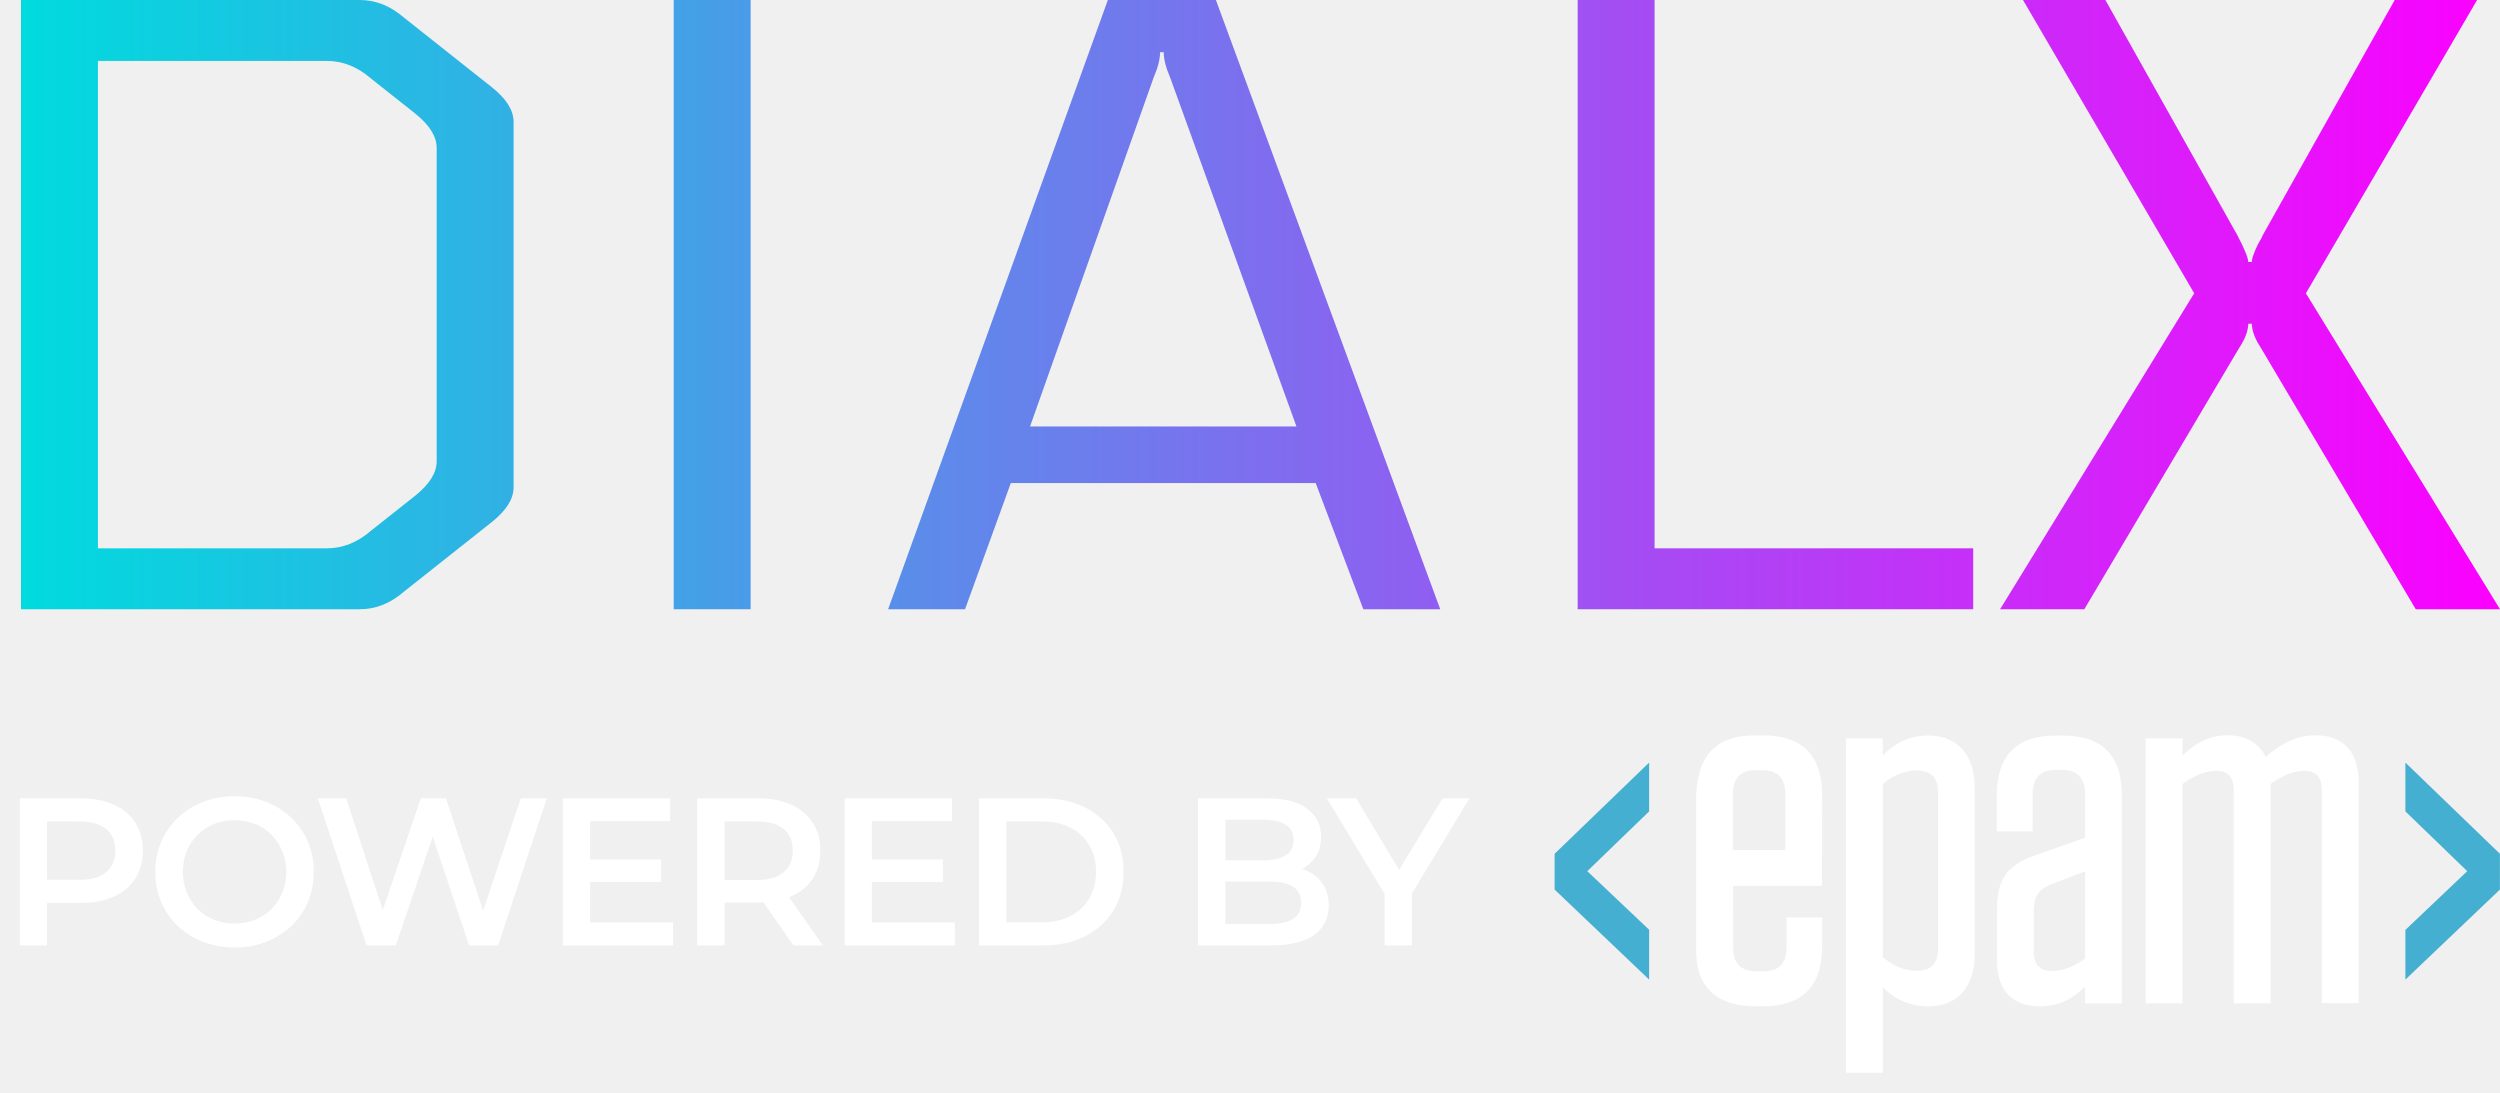
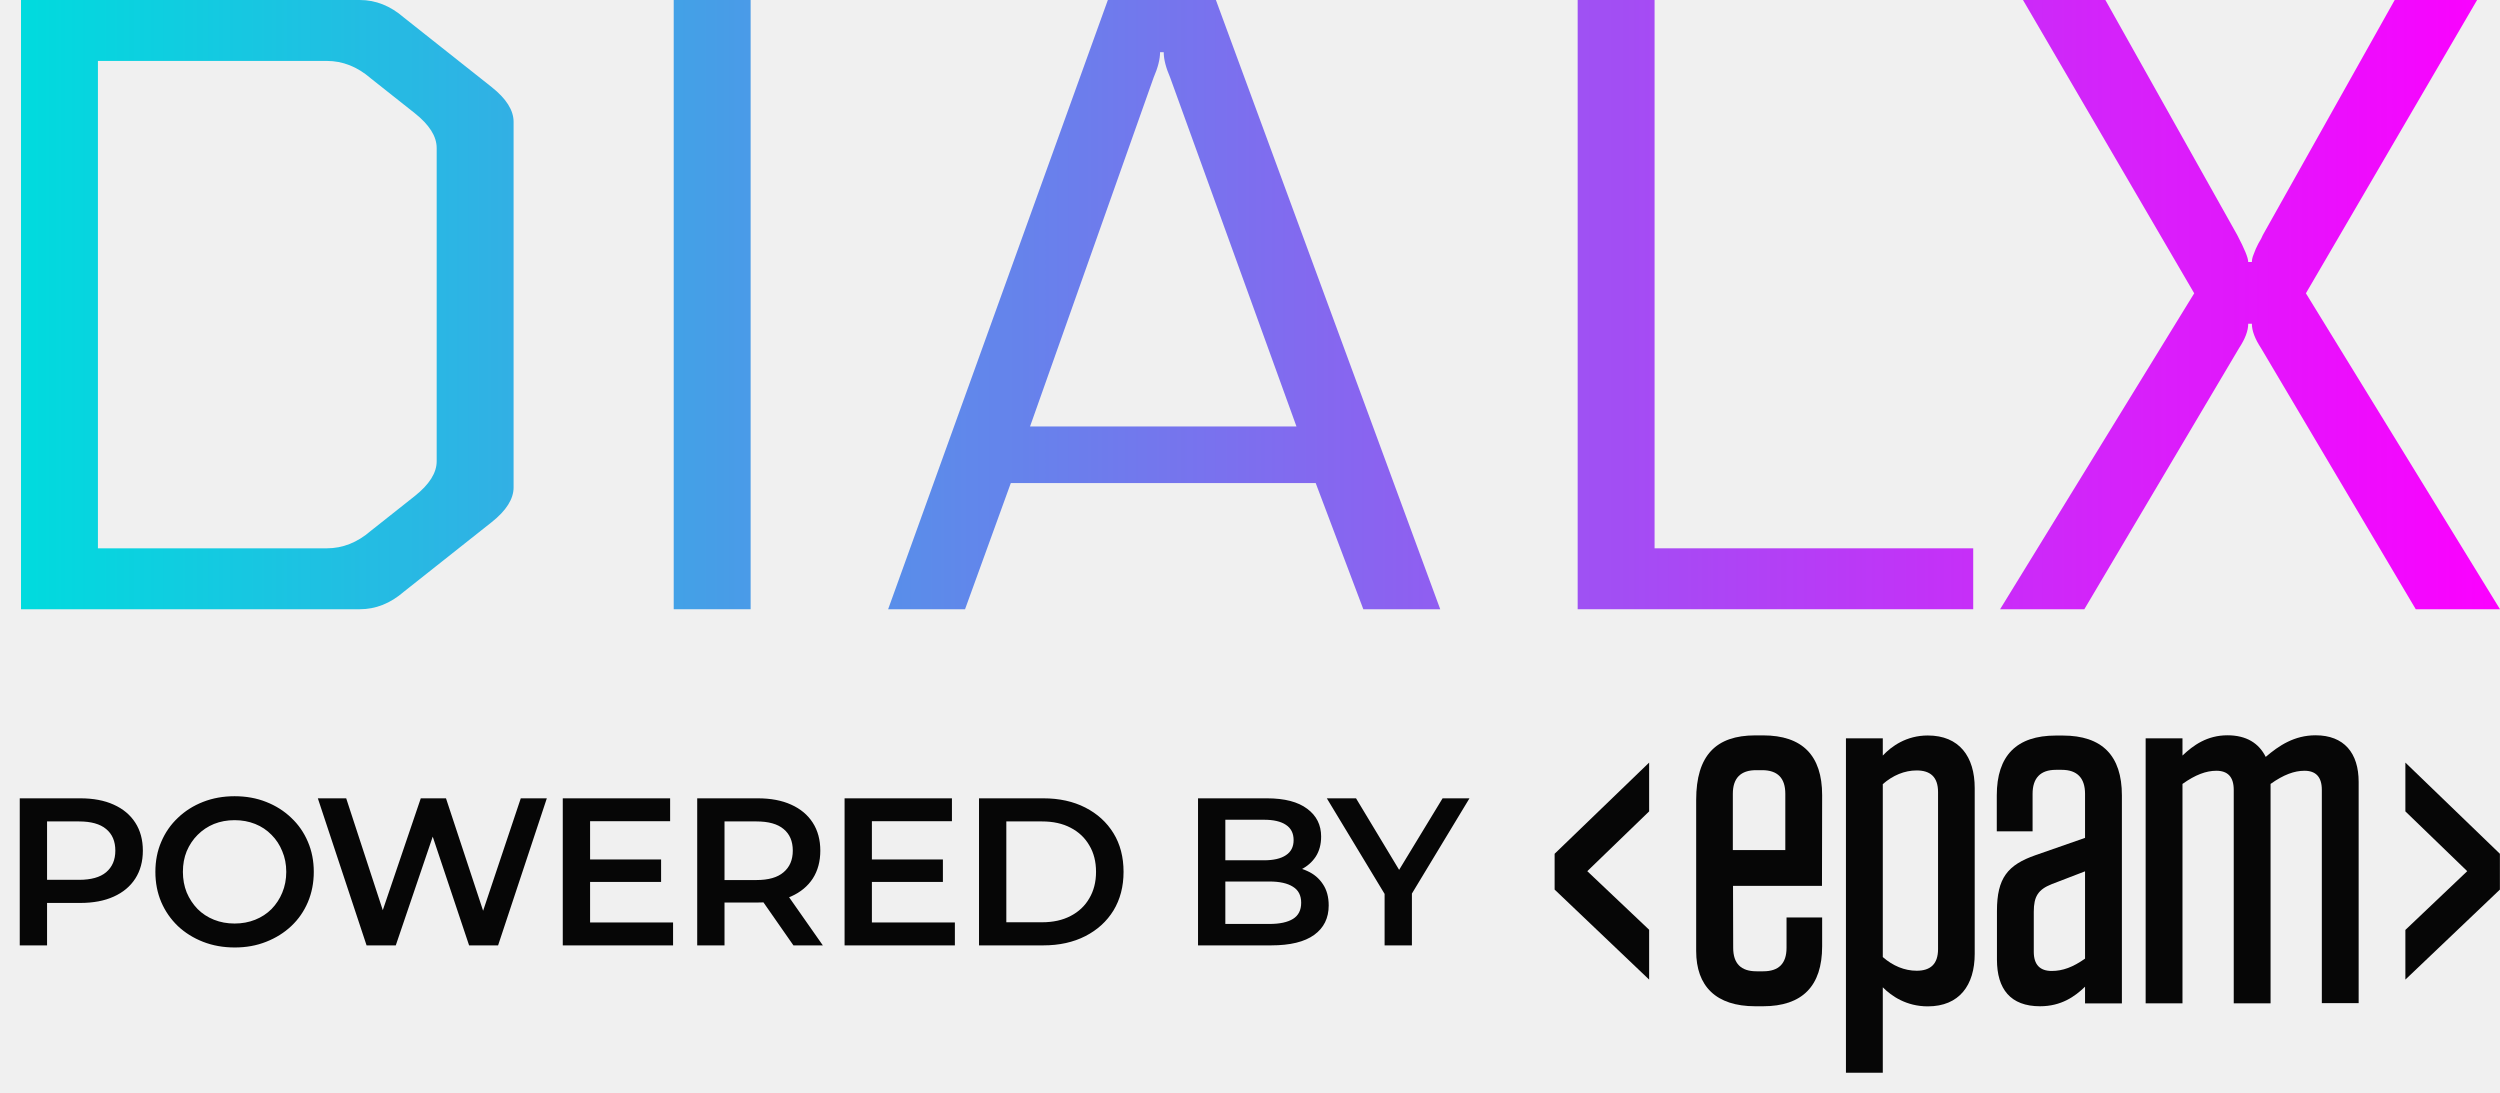
<svg xmlns="http://www.w3.org/2000/svg" width="119" height="52" viewBox="0 0 119 52" fill="none">
-   <path d="M0.94 45V38H3.82C4.44 38 4.97 38.1 5.41 38.3C5.857 38.5 6.2 38.787 6.44 39.16C6.68 39.533 6.8 39.977 6.8 40.49C6.8 41.003 6.68 41.447 6.44 41.82C6.2 42.193 5.857 42.48 5.41 42.68C4.97 42.88 4.44 42.98 3.82 42.98H1.66L2.24 42.37V45H0.94ZM2.24 42.51L1.66 41.88H3.76C4.333 41.88 4.763 41.76 5.05 41.52C5.343 41.273 5.49 40.93 5.49 40.49C5.49 40.043 5.343 39.7 5.05 39.46C4.763 39.22 4.333 39.1 3.76 39.1H1.66L2.24 38.46V42.51ZM11.176 45.1C10.629 45.1 10.126 45.01 9.666 44.83C9.206 44.65 8.806 44.4 8.466 44.08C8.126 43.753 7.863 43.373 7.676 42.94C7.489 42.5 7.396 42.02 7.396 41.5C7.396 40.98 7.489 40.503 7.676 40.07C7.863 39.63 8.126 39.25 8.466 38.93C8.806 38.603 9.206 38.35 9.666 38.17C10.126 37.99 10.626 37.9 11.166 37.9C11.713 37.9 12.213 37.99 12.666 38.17C13.126 38.35 13.526 38.603 13.866 38.93C14.206 39.25 14.469 39.63 14.656 40.07C14.842 40.503 14.936 40.98 14.936 41.5C14.936 42.02 14.842 42.5 14.656 42.94C14.469 43.38 14.206 43.76 13.866 44.08C13.526 44.4 13.126 44.65 12.666 44.83C12.213 45.01 11.716 45.1 11.176 45.1ZM11.166 43.96C11.519 43.96 11.846 43.9 12.146 43.78C12.446 43.66 12.706 43.49 12.926 43.27C13.146 43.043 13.316 42.783 13.436 42.49C13.562 42.19 13.626 41.86 13.626 41.5C13.626 41.14 13.562 40.813 13.436 40.52C13.316 40.22 13.146 39.96 12.926 39.74C12.706 39.513 12.446 39.34 12.146 39.22C11.846 39.1 11.519 39.04 11.166 39.04C10.812 39.04 10.486 39.1 10.186 39.22C9.893 39.34 9.633 39.513 9.406 39.74C9.186 39.96 9.013 40.22 8.886 40.52C8.766 40.813 8.706 41.14 8.706 41.5C8.706 41.853 8.766 42.18 8.886 42.48C9.013 42.78 9.186 43.043 9.406 43.27C9.626 43.49 9.886 43.66 10.186 43.78C10.486 43.9 10.812 43.96 11.166 43.96ZM17.449 45L15.129 38H16.479L18.549 44.33H17.879L20.029 38H21.229L23.319 44.33H22.669L24.789 38H26.029L23.709 45H22.329L20.419 39.29H20.779L18.839 45H17.449ZM27.988 40.91H31.468V41.98H27.988V40.91ZM28.088 43.91H32.038V45H26.788V38H31.898V39.09H28.088V43.91ZM33.187 45V38H36.067C36.687 38 37.217 38.1 37.657 38.3C38.104 38.5 38.447 38.787 38.687 39.16C38.927 39.533 39.047 39.977 39.047 40.49C39.047 41.003 38.927 41.447 38.687 41.82C38.447 42.187 38.104 42.47 37.657 42.67C37.217 42.863 36.687 42.96 36.067 42.96H33.907L34.487 42.37V45H33.187ZM37.767 45L35.997 42.46H37.387L39.167 45H37.767ZM34.487 42.51L33.907 41.89H36.007C36.581 41.89 37.011 41.767 37.297 41.52C37.591 41.273 37.737 40.93 37.737 40.49C37.737 40.043 37.591 39.7 37.297 39.46C37.011 39.22 36.581 39.1 36.007 39.1H33.907L34.487 38.46V42.51ZM41.402 40.91H44.882V41.98H41.402V40.91ZM41.502 43.91H45.452V45H40.202V38H45.312V39.09H41.502V43.91ZM46.601 45V38H49.661C50.421 38 51.088 38.147 51.661 38.44C52.234 38.733 52.681 39.14 53.001 39.66C53.321 40.18 53.481 40.793 53.481 41.5C53.481 42.2 53.321 42.813 53.001 43.34C52.681 43.86 52.234 44.267 51.661 44.56C51.088 44.853 50.421 45 49.661 45H46.601ZM47.901 43.9H49.601C50.128 43.9 50.581 43.8 50.961 43.6C51.348 43.4 51.644 43.12 51.851 42.76C52.064 42.4 52.171 41.98 52.171 41.5C52.171 41.013 52.064 40.593 51.851 40.24C51.644 39.88 51.348 39.6 50.961 39.4C50.581 39.2 50.128 39.1 49.601 39.1H47.901V43.9ZM57.026 45V38H60.306C61.146 38 61.786 38.167 62.226 38.5C62.666 38.827 62.886 39.267 62.886 39.82C62.886 40.193 62.8 40.513 62.626 40.78C62.453 41.04 62.22 41.243 61.926 41.39C61.64 41.53 61.326 41.6 60.986 41.6L61.166 41.24C61.56 41.24 61.913 41.313 62.226 41.46C62.54 41.6 62.786 41.807 62.966 42.08C63.153 42.353 63.246 42.693 63.246 43.1C63.246 43.7 63.016 44.167 62.556 44.5C62.096 44.833 61.413 45 60.506 45H57.026ZM58.326 43.98H60.426C60.913 43.98 61.286 43.9 61.546 43.74C61.806 43.58 61.936 43.323 61.936 42.97C61.936 42.623 61.806 42.37 61.546 42.21C61.286 42.043 60.913 41.96 60.426 41.96H58.226V40.95H60.166C60.62 40.95 60.966 40.87 61.206 40.71C61.453 40.55 61.576 40.31 61.576 39.99C61.576 39.663 61.453 39.42 61.206 39.26C60.966 39.1 60.62 39.02 60.166 39.02H58.326V43.98ZM65.907 45V42.23L66.197 43.03L63.157 38H64.547L66.987 42.05H66.207L68.667 38H69.947L66.907 43.03L67.207 42.23V45H65.907Z" fill="white" />
-   <path d="M113.988 0H117.91L109.761 13.961L119 29H114.99L107.625 16.571C107.335 16.13 107.189 15.743 107.189 15.411H107.015C107.015 15.743 106.87 16.13 106.579 16.571L99.214 29H95.204L104.444 13.961L96.294 0H100.216L106.492 11.186C106.841 11.849 107.015 12.277 107.015 12.47H107.189C107.189 12.36 107.218 12.235 107.277 12.097C107.335 11.931 107.407 11.766 107.494 11.6C107.611 11.407 107.683 11.269 107.712 11.186L113.988 0Z" fill="url(#paint0_linear_1671_17389)" />
-   <path d="M93.925 26.1V29H75.097V0H78.758V26.1H93.925Z" fill="url(#paint1_linear_1671_17389)" />
-   <path d="M42.275 29L52.734 0H57.877L68.555 29H64.894L62.627 22.993H48.115L45.936 29H42.275ZM55.393 2.486H55.219C55.219 2.817 55.117 3.218 54.914 3.687L49.03 20.3H61.712L55.698 3.687C55.495 3.218 55.393 2.817 55.393 2.486Z" fill="url(#paint2_linear_1671_17389)" />
-   <path d="M32.069 0H35.73V29H32.069V0Z" fill="url(#paint3_linear_1671_17389)" />
-   <path d="M1 29V0H17.125C17.881 0 18.578 0.276 19.217 0.829L23.401 4.143C24.098 4.695 24.447 5.248 24.447 5.8V23.2C24.447 23.752 24.098 24.305 23.401 24.857L19.217 28.171C18.578 28.724 17.881 29 17.125 29H1ZM20.786 21.957V7.043C20.786 6.49 20.437 5.938 19.74 5.386L17.648 3.729C17.009 3.176 16.312 2.9 15.556 2.9H4.661V26.1H15.556C16.312 26.1 17.009 25.824 17.648 25.271L19.74 23.614C20.437 23.062 20.786 22.509 20.786 21.957Z" fill="url(#paint4_linear_1671_17389)" />
-   <path d="M82.492 42.175L82.5 45.117C82.5 45.865 82.872 46.234 83.608 46.234H83.931C84.667 46.234 85.039 45.865 85.039 45.117V43.67H86.734V45.045C86.734 46.934 85.791 47.898 83.922 47.898H83.55C81.681 47.898 80.738 46.942 80.738 45.27V38.075C80.738 35.961 81.681 35.004 83.55 35.004H83.922C85.791 35.004 86.734 35.961 86.734 37.85L86.726 42.167H82.492V42.175ZM82.492 40.462H84.981V37.785C84.981 37.038 84.617 36.66 83.873 36.66H83.592C82.856 36.66 82.483 37.038 82.483 37.785V40.462H82.492Z" fill="white" />
-   <path d="M87.867 35.145H89.621V35.965C90.034 35.523 90.745 35.009 91.763 35.009C93.26 35.009 93.996 36.013 93.996 37.509V45.403C93.996 46.898 93.26 47.903 91.763 47.903C90.745 47.903 90.034 47.413 89.621 46.995V51.062H87.867V35.145ZM89.621 45.556C90.1 45.974 90.654 46.207 91.233 46.207C91.878 46.207 92.251 45.901 92.251 45.178V37.702C92.251 36.978 91.878 36.673 91.233 36.673C90.654 36.673 90.1 36.906 89.621 37.324V45.556Z" fill="white" />
-   <path d="M95.055 43.364C95.055 41.797 95.56 41.17 96.899 40.703L99.248 39.883V37.785C99.248 37.038 98.876 36.644 98.14 36.644H97.859C97.123 36.644 96.751 37.038 96.751 37.785V39.57H95.047V37.858C95.047 35.968 95.99 35.012 97.859 35.012H98.19C100.059 35.012 101.002 35.968 101.002 37.858V47.762H99.248V46.966C98.769 47.432 98.115 47.898 97.106 47.898C95.7 47.898 95.055 47.078 95.055 45.68V43.364ZM99.248 45.631V41.475L97.66 42.086C97.015 42.343 96.808 42.673 96.808 43.397V45.31C96.808 45.921 97.106 46.218 97.66 46.218C98.19 46.218 98.678 46.033 99.248 45.631Z" fill="white" />
-   <path d="M108.079 47.758H106.326V37.596C106.326 36.969 106.028 36.688 105.499 36.688C105.019 36.688 104.506 36.873 103.886 37.315V47.758H102.133V35.145H103.886V35.965C104.399 35.474 105.061 35 106.028 35C106.93 35 107.525 35.378 107.848 36.029C108.476 35.49 109.212 35 110.221 35C111.578 35 112.272 35.844 112.272 37.219V47.75H110.519V37.596C110.519 36.969 110.221 36.688 109.692 36.688C109.212 36.688 108.7 36.873 108.079 37.315V47.758Z" fill="white" />
-   <path d="M74 40.64V42.344L78.499 46.629V44.257L75.555 41.468L78.499 38.622V36.299L74 40.64Z" fill="#44AFD0" />
-   <path d="M114.496 38.622L117.44 41.468L114.496 44.265V46.629L118.995 42.344V40.64L114.496 36.299V38.622Z" fill="#44AFD0" />
+   <path d="M0.94 45V38H3.82C4.44 38 4.97 38.1 5.41 38.3C5.857 38.5 6.2 38.787 6.44 39.16C6.68 39.533 6.8 39.977 6.8 40.49C6.8 41.003 6.68 41.447 6.44 41.82C6.2 42.193 5.857 42.48 5.41 42.68C4.97 42.88 4.44 42.98 3.82 42.98H1.66L2.24 42.37V45H0.94ZM2.24 42.51L1.66 41.88H3.76C4.333 41.88 4.763 41.76 5.05 41.52C5.343 41.273 5.49 40.93 5.49 40.49C5.49 40.043 5.343 39.7 5.05 39.46C4.763 39.22 4.333 39.1 3.76 39.1H1.66L2.24 38.46V42.51ZM11.176 45.1C10.629 45.1 10.126 45.01 9.666 44.83C9.206 44.65 8.806 44.4 8.466 44.08C8.126 43.753 7.863 43.373 7.676 42.94C7.489 42.5 7.396 42.02 7.396 41.5C7.396 40.98 7.489 40.503 7.676 40.07C7.863 39.63 8.126 39.25 8.466 38.93C8.806 38.603 9.206 38.35 9.666 38.17C10.126 37.99 10.626 37.9 11.166 37.9C11.713 37.9 12.213 37.99 12.666 38.17C13.126 38.35 13.526 38.603 13.866 38.93C14.206 39.25 14.469 39.63 14.656 40.07C14.842 40.503 14.936 40.98 14.936 41.5C14.936 42.02 14.842 42.5 14.656 42.94C14.469 43.38 14.206 43.76 13.866 44.08C13.526 44.4 13.126 44.65 12.666 44.83C12.213 45.01 11.716 45.1 11.176 45.1ZM11.166 43.96C11.519 43.96 11.846 43.9 12.146 43.78C12.446 43.66 12.706 43.49 12.926 43.27C13.146 43.043 13.316 42.783 13.436 42.49C13.562 42.19 13.626 41.86 13.626 41.5C13.626 41.14 13.562 40.813 13.436 40.52C13.316 40.22 13.146 39.96 12.926 39.74C12.706 39.513 12.446 39.34 12.146 39.22C11.846 39.1 11.519 39.04 11.166 39.04C10.812 39.04 10.486 39.1 10.186 39.22C9.893 39.34 9.633 39.513 9.406 39.74C9.186 39.96 9.013 40.22 8.886 40.52C8.766 40.813 8.706 41.14 8.706 41.5C8.706 41.853 8.766 42.18 8.886 42.48C9.013 42.78 9.186 43.043 9.406 43.27C9.626 43.49 9.886 43.66 10.186 43.78C10.486 43.9 10.812 43.96 11.166 43.96ZM17.449 45L15.129 38H16.479L18.549 44.33H17.879L20.029 38H21.229L23.319 44.33H22.669L24.789 38H26.029L23.709 45H22.329L20.419 39.29H20.779L18.839 45H17.449ZM27.988 40.91H31.468V41.98H27.988V40.91ZM28.088 43.91H32.038V45H26.788V38H31.898V39.09H28.088V43.91ZM33.187 45V38H36.067C36.687 38 37.217 38.1 37.657 38.3C38.104 38.5 38.447 38.787 38.687 39.16C38.927 39.533 39.047 39.977 39.047 40.49C39.047 41.003 38.927 41.447 38.687 41.82C38.447 42.187 38.104 42.47 37.657 42.67C37.217 42.863 36.687 42.96 36.067 42.96H33.907L34.487 42.37V45H33.187ZM37.767 45L35.997 42.46H37.387L39.167 45H37.767ZM34.487 42.51L33.907 41.89H36.007C36.581 41.89 37.011 41.767 37.297 41.52C37.591 41.273 37.737 40.93 37.737 40.49C37.737 40.043 37.591 39.7 37.297 39.46C37.011 39.22 36.581 39.1 36.007 39.1H33.907L34.487 38.46V42.51ZM41.402 40.91H44.882V41.98H41.402V40.91ZM41.502 43.91H45.452V45H40.202V38H45.312V39.09H41.502V43.91ZM46.601 45V38H49.661C50.421 38 51.088 38.147 51.661 38.44C52.234 38.733 52.681 39.14 53.001 39.66C53.321 40.18 53.481 40.793 53.481 41.5C53.481 42.2 53.321 42.813 53.001 43.34C52.681 43.86 52.234 44.267 51.661 44.56C51.088 44.853 50.421 45 49.661 45H46.601ZM47.901 43.9H49.601C50.128 43.9 50.581 43.8 50.961 43.6C51.348 43.4 51.644 43.12 51.851 42.76C52.064 42.4 52.171 41.98 52.171 41.5C52.171 41.013 52.064 40.593 51.851 40.24C51.644 39.88 51.348 39.6 50.961 39.4C50.581 39.2 50.128 39.1 49.601 39.1H47.901V43.9ZM57.026 45V38H60.306C61.146 38 61.786 38.167 62.226 38.5C62.666 38.827 62.886 39.267 62.886 39.82C62.886 40.193 62.8 40.513 62.626 40.78C62.453 41.04 62.22 41.243 61.926 41.39C61.64 41.53 61.326 41.6 60.986 41.6L61.166 41.24C61.56 41.24 61.913 41.313 62.226 41.46C62.54 41.6 62.786 41.807 62.966 42.08C63.153 42.353 63.246 42.693 63.246 43.1C63.246 43.7 63.016 44.167 62.556 44.5C62.096 44.833 61.413 45 60.506 45H57.026ZM58.326 43.98H60.426C60.913 43.98 61.286 43.9 61.546 43.74C61.806 43.58 61.936 43.323 61.936 42.97C61.936 42.623 61.806 42.37 61.546 42.21C61.286 42.043 60.913 41.96 60.426 41.96H58.226V40.95H60.166C60.62 40.95 60.966 40.87 61.206 40.71C61.453 40.55 61.576 40.31 61.576 39.99C61.576 39.663 61.453 39.42 61.206 39.26C60.966 39.1 60.62 39.02 60.166 39.02H58.326V43.98ZM65.907 45V42.23L66.197 43.03L63.157 38H64.547L66.987 42.05H66.207L68.667 38H69.947L66.907 43.03L67.207 42.23V45H65.907Z" fill="#060606" />
+   <path d="M113.988 0H117.91L109.761 13.961L119 29H114.99L107.625 16.571C107.335 16.13 107.189 15.743 107.189 15.411H107.015C107.015 15.743 106.87 16.13 106.579 16.571L99.214 29H95.204L104.444 13.961L96.294 0H100.216L106.492 11.186C106.841 11.849 107.015 12.277 107.015 12.47H107.189C107.189 12.36 107.218 12.235 107.277 12.097C107.335 11.931 107.407 11.766 107.494 11.6C107.611 11.407 107.683 11.269 107.712 11.186L113.988 0Z" fill="url(#paint0_linear_1684_17222)" />
+   <path d="M93.925 26.1V29H75.097V0H78.758V26.1H93.925Z" fill="url(#paint1_linear_1684_17222)" />
+   <path d="M42.275 29L52.734 0H57.877L68.555 29H64.894L62.627 22.993H48.115L45.936 29H42.275ZM55.393 2.486H55.219C55.219 2.817 55.117 3.218 54.914 3.687L49.03 20.3H61.712L55.698 3.687C55.495 3.218 55.393 2.817 55.393 2.486Z" fill="url(#paint2_linear_1684_17222)" />
+   <path d="M32.069 0H35.73V29H32.069V0Z" fill="url(#paint3_linear_1684_17222)" />
+   <path d="M1 29V0H17.125C17.881 0 18.578 0.276 19.217 0.829L23.401 4.143C24.098 4.695 24.447 5.248 24.447 5.8V23.2C24.447 23.752 24.098 24.305 23.401 24.857L19.217 28.171C18.578 28.724 17.881 29 17.125 29H1ZM20.786 21.957V7.043C20.786 6.49 20.437 5.938 19.74 5.386L17.648 3.729C17.009 3.176 16.312 2.9 15.556 2.9H4.661V26.1H15.556C16.312 26.1 17.009 25.824 17.648 25.271L19.74 23.614C20.437 23.062 20.786 22.509 20.786 21.957Z" fill="url(#paint4_linear_1684_17222)" />
+   <path d="M82.492 42.175L82.5 45.117C82.5 45.865 82.872 46.234 83.608 46.234H83.931C84.667 46.234 85.039 45.865 85.039 45.117V43.67H86.734V45.045C86.734 46.934 85.791 47.898 83.922 47.898H83.55C81.681 47.898 80.738 46.942 80.738 45.27V38.075C80.738 35.961 81.681 35.004 83.55 35.004H83.922C85.791 35.004 86.734 35.961 86.734 37.85L86.726 42.167H82.492V42.175ZM82.492 40.462H84.981V37.785C84.981 37.038 84.617 36.66 83.873 36.66H83.592C82.856 36.66 82.483 37.038 82.483 37.785V40.462H82.492Z" fill="#060606" />
+   <path d="M87.867 35.145H89.621V35.965C90.034 35.523 90.745 35.009 91.763 35.009C93.26 35.009 93.996 36.013 93.996 37.509V45.403C93.996 46.898 93.26 47.903 91.763 47.903C90.745 47.903 90.034 47.413 89.621 46.995V51.062H87.867V35.145ZM89.621 45.556C90.1 45.974 90.654 46.207 91.233 46.207C91.878 46.207 92.251 45.901 92.251 45.178V37.702C92.251 36.978 91.878 36.673 91.233 36.673C90.654 36.673 90.1 36.906 89.621 37.324V45.556Z" fill="#060606" />
+   <path d="M95.055 43.364C95.055 41.797 95.56 41.17 96.899 40.703L99.248 39.883V37.785C99.248 37.038 98.876 36.644 98.14 36.644H97.859C97.123 36.644 96.751 37.038 96.751 37.785V39.57H95.047V37.858C95.047 35.968 95.99 35.012 97.859 35.012H98.19C100.059 35.012 101.002 35.968 101.002 37.858V47.762H99.248V46.966C98.769 47.432 98.115 47.898 97.106 47.898C95.7 47.898 95.055 47.078 95.055 45.68V43.364ZM99.248 45.631V41.475L97.66 42.086C97.015 42.343 96.808 42.673 96.808 43.397V45.31C96.808 45.921 97.106 46.218 97.66 46.218C98.19 46.218 98.678 46.033 99.248 45.631Z" fill="#060606" />
+   <path d="M108.079 47.758H106.326V37.596C106.326 36.969 106.028 36.688 105.499 36.688C105.019 36.688 104.506 36.873 103.886 37.315V47.758H102.133V35.145H103.886V35.965C104.399 35.474 105.061 35 106.028 35C106.93 35 107.525 35.378 107.848 36.029C108.476 35.49 109.212 35 110.221 35C111.578 35 112.272 35.844 112.272 37.219V47.75H110.519V37.596C110.519 36.969 110.221 36.688 109.692 36.688C109.212 36.688 108.7 36.873 108.079 37.315V47.758Z" fill="#060606" />
+   <path d="M74 40.64V42.344L78.499 46.629V44.257L75.555 41.468L78.499 38.622V36.299L74 40.64Z" fill="#060606" />
+   <path d="M114.496 38.622L117.44 41.468L114.496 44.265V46.629L118.995 42.344V40.64L114.496 36.299V38.622Z" fill="#060606" />
  <defs>
-     <linearGradient id="paint0_linear_1671_17389" x1="1" y1="14.5" x2="119" y2="14.5" gradientUnits="userSpaceOnUse">
+     <linearGradient id="paint0_linear_1684_17222" x1="1" y1="14.5" x2="119" y2="14.5" gradientUnits="userSpaceOnUse">
      <stop stop-color="#00DBDE" />
      <stop offset="1" stop-color="#FC00FF" />
    </linearGradient>
-     <linearGradient id="paint1_linear_1671_17389" x1="1" y1="14.5" x2="119" y2="14.5" gradientUnits="userSpaceOnUse">
+     <linearGradient id="paint1_linear_1684_17222" x1="1" y1="14.5" x2="119" y2="14.5" gradientUnits="userSpaceOnUse">
      <stop stop-color="#00DBDE" />
      <stop offset="1" stop-color="#FC00FF" />
    </linearGradient>
-     <linearGradient id="paint2_linear_1671_17389" x1="1" y1="14.5" x2="119" y2="14.5" gradientUnits="userSpaceOnUse">
+     <linearGradient id="paint2_linear_1684_17222" x1="1" y1="14.5" x2="119" y2="14.5" gradientUnits="userSpaceOnUse">
      <stop stop-color="#00DBDE" />
      <stop offset="1" stop-color="#FC00FF" />
    </linearGradient>
-     <linearGradient id="paint3_linear_1671_17389" x1="1" y1="14.5" x2="119" y2="14.5" gradientUnits="userSpaceOnUse">
+     <linearGradient id="paint3_linear_1684_17222" x1="1" y1="14.5" x2="119" y2="14.5" gradientUnits="userSpaceOnUse">
      <stop stop-color="#00DBDE" />
      <stop offset="1" stop-color="#FC00FF" />
    </linearGradient>
-     <linearGradient id="paint4_linear_1671_17389" x1="1" y1="14.5" x2="119" y2="14.5" gradientUnits="userSpaceOnUse">
+     <linearGradient id="paint4_linear_1684_17222" x1="1" y1="14.5" x2="119" y2="14.5" gradientUnits="userSpaceOnUse">
      <stop stop-color="#00DBDE" />
      <stop offset="1" stop-color="#FC00FF" />
    </linearGradient>
  </defs>
</svg>
